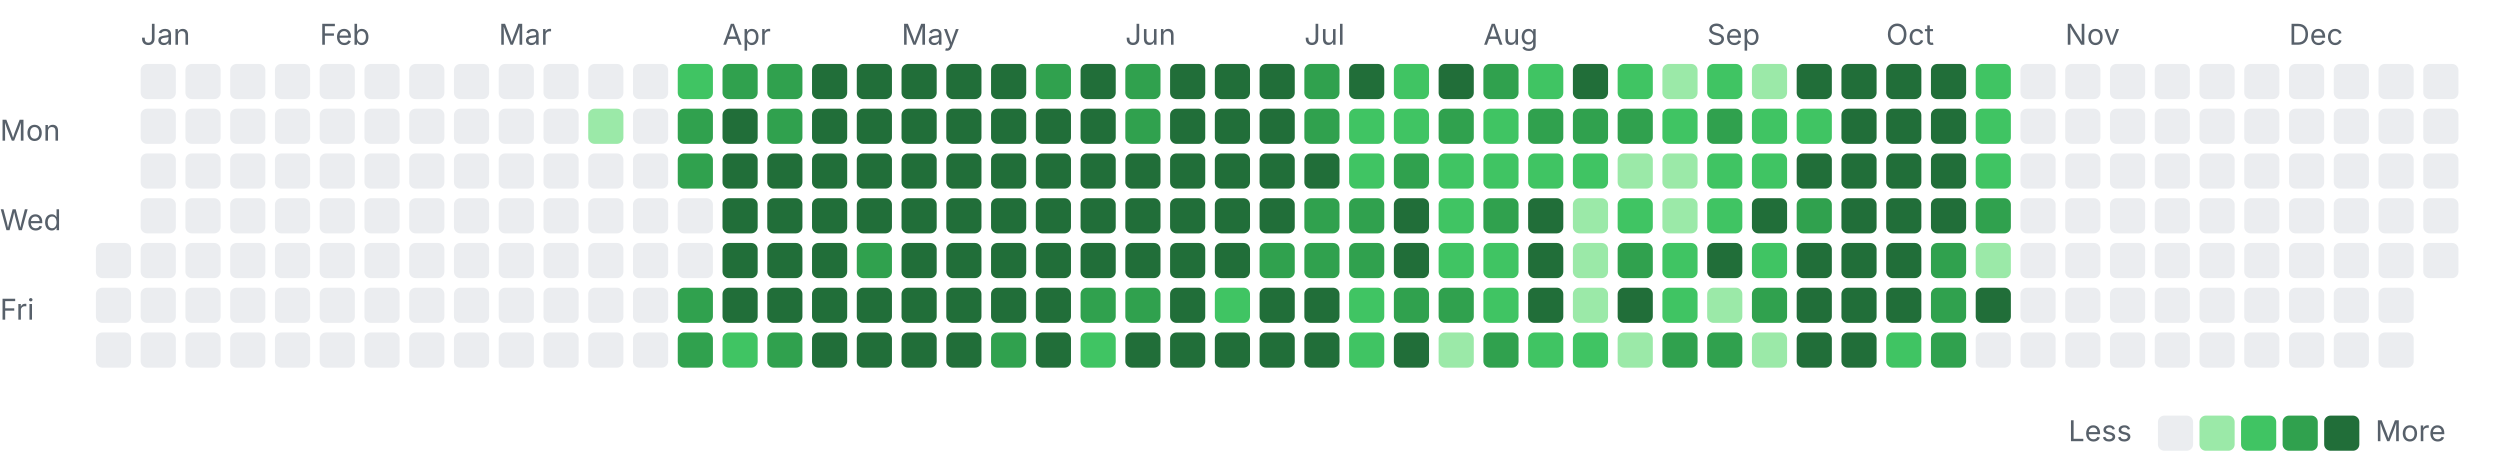
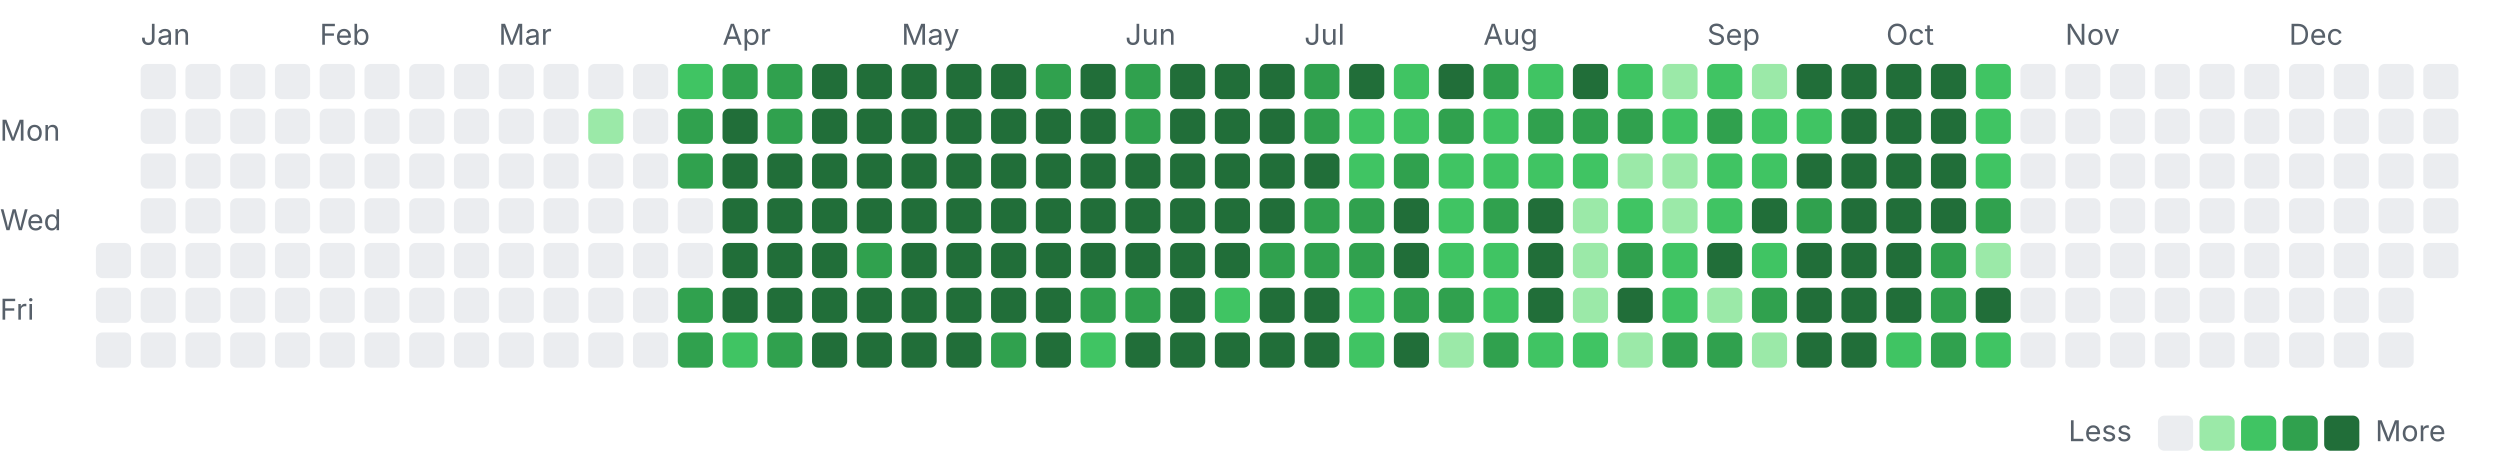
<svg xmlns="http://www.w3.org/2000/svg" width="782" height="142" viewBox="0 0 782 142">
  <style>.l0{fill:#ebedf0}.l1{fill:#9be9a8}.l2{fill:#40c463}.l3{fill:#30a14e}.l4{fill:#216e39} .lbl{fill:#57606a;font:9px -apple-system,Segoe UI,sans-serif}@media(prefers-color-scheme:dark){.l0{fill:#161b22}.l1{fill:#0e4429}.l2{fill:#006d32}.l3{fill:#26a641}.l4{fill:#39d353} .lbl{fill:#8b949e}}</style>
  <text class="lbl" x="44" y="14">Jan</text>
  <text class="lbl" x="100" y="14">Feb</text>
  <text class="lbl" x="156" y="14">Mar</text>
  <text class="lbl" x="226" y="14">Apr</text>
  <text class="lbl" x="282" y="14">May</text>
  <text class="lbl" x="352" y="14">Jun</text>
  <text class="lbl" x="408" y="14">Jul</text>
  <text class="lbl" x="464" y="14">Aug</text>
  <text class="lbl" x="534" y="14">Sep</text>
  <text class="lbl" x="590" y="14">Oct</text>
  <text class="lbl" x="646" y="14">Nov</text>
  <text class="lbl" x="716" y="14">Dec</text>
  <text class="lbl" x="0" y="44">Mon</text>
  <text class="lbl" x="0" y="72">Wed</text>
  <text class="lbl" x="0" y="100">Fri</text>
  <rect class="l0" x="30" y="76" width="11" height="11" rx="2" />
  <rect class="l0" x="30" y="90" width="11" height="11" rx="2" />
  <rect class="l0" x="30" y="104" width="11" height="11" rx="2" />
  <rect class="l0" x="44" y="20" width="11" height="11" rx="2" />
  <rect class="l0" x="44" y="34" width="11" height="11" rx="2" />
  <rect class="l0" x="44" y="48" width="11" height="11" rx="2" />
  <rect class="l0" x="44" y="62" width="11" height="11" rx="2" />
  <rect class="l0" x="44" y="76" width="11" height="11" rx="2" />
  <rect class="l0" x="44" y="90" width="11" height="11" rx="2" />
  <rect class="l0" x="44" y="104" width="11" height="11" rx="2" />
  <rect class="l0" x="58" y="20" width="11" height="11" rx="2" />
  <rect class="l0" x="58" y="34" width="11" height="11" rx="2" />
  <rect class="l0" x="58" y="48" width="11" height="11" rx="2" />
  <rect class="l0" x="58" y="62" width="11" height="11" rx="2" />
  <rect class="l0" x="58" y="76" width="11" height="11" rx="2" />
  <rect class="l0" x="58" y="90" width="11" height="11" rx="2" />
  <rect class="l0" x="58" y="104" width="11" height="11" rx="2" />
  <rect class="l0" x="72" y="20" width="11" height="11" rx="2" />
  <rect class="l0" x="72" y="34" width="11" height="11" rx="2" />
  <rect class="l0" x="72" y="48" width="11" height="11" rx="2" />
  <rect class="l0" x="72" y="62" width="11" height="11" rx="2" />
  <rect class="l0" x="72" y="76" width="11" height="11" rx="2" />
  <rect class="l0" x="72" y="90" width="11" height="11" rx="2" />
  <rect class="l0" x="72" y="104" width="11" height="11" rx="2" />
  <rect class="l0" x="86" y="20" width="11" height="11" rx="2" />
  <rect class="l0" x="86" y="34" width="11" height="11" rx="2" />
  <rect class="l0" x="86" y="48" width="11" height="11" rx="2" />
  <rect class="l0" x="86" y="62" width="11" height="11" rx="2" />
  <rect class="l0" x="86" y="76" width="11" height="11" rx="2" />
  <rect class="l0" x="86" y="90" width="11" height="11" rx="2" />
  <rect class="l0" x="86" y="104" width="11" height="11" rx="2" />
  <rect class="l0" x="100" y="20" width="11" height="11" rx="2" />
  <rect class="l0" x="100" y="34" width="11" height="11" rx="2" />
  <rect class="l0" x="100" y="48" width="11" height="11" rx="2" />
  <rect class="l0" x="100" y="62" width="11" height="11" rx="2" />
  <rect class="l0" x="100" y="76" width="11" height="11" rx="2" />
  <rect class="l0" x="100" y="90" width="11" height="11" rx="2" />
  <rect class="l0" x="100" y="104" width="11" height="11" rx="2" />
  <rect class="l0" x="114" y="20" width="11" height="11" rx="2" />
  <rect class="l0" x="114" y="34" width="11" height="11" rx="2" />
  <rect class="l0" x="114" y="48" width="11" height="11" rx="2" />
  <rect class="l0" x="114" y="62" width="11" height="11" rx="2" />
  <rect class="l0" x="114" y="76" width="11" height="11" rx="2" />
  <rect class="l0" x="114" y="90" width="11" height="11" rx="2" />
  <rect class="l0" x="114" y="104" width="11" height="11" rx="2" />
  <rect class="l0" x="128" y="20" width="11" height="11" rx="2" />
  <rect class="l0" x="128" y="34" width="11" height="11" rx="2" />
  <rect class="l0" x="128" y="48" width="11" height="11" rx="2" />
  <rect class="l0" x="128" y="62" width="11" height="11" rx="2" />
  <rect class="l0" x="128" y="76" width="11" height="11" rx="2" />
  <rect class="l0" x="128" y="90" width="11" height="11" rx="2" />
  <rect class="l0" x="128" y="104" width="11" height="11" rx="2" />
  <rect class="l0" x="142" y="20" width="11" height="11" rx="2" />
  <rect class="l0" x="142" y="34" width="11" height="11" rx="2" />
  <rect class="l0" x="142" y="48" width="11" height="11" rx="2" />
  <rect class="l0" x="142" y="62" width="11" height="11" rx="2" />
  <rect class="l0" x="142" y="76" width="11" height="11" rx="2" />
  <rect class="l0" x="142" y="90" width="11" height="11" rx="2" />
  <rect class="l0" x="142" y="104" width="11" height="11" rx="2" />
  <rect class="l0" x="156" y="20" width="11" height="11" rx="2" />
  <rect class="l0" x="156" y="34" width="11" height="11" rx="2" />
  <rect class="l0" x="156" y="48" width="11" height="11" rx="2" />
  <rect class="l0" x="156" y="62" width="11" height="11" rx="2" />
  <rect class="l0" x="156" y="76" width="11" height="11" rx="2" />
  <rect class="l0" x="156" y="90" width="11" height="11" rx="2" />
  <rect class="l0" x="156" y="104" width="11" height="11" rx="2" />
  <rect class="l0" x="170" y="20" width="11" height="11" rx="2" />
  <rect class="l0" x="170" y="34" width="11" height="11" rx="2" />
  <rect class="l0" x="170" y="48" width="11" height="11" rx="2" />
  <rect class="l0" x="170" y="62" width="11" height="11" rx="2" />
  <rect class="l0" x="170" y="76" width="11" height="11" rx="2" />
  <rect class="l0" x="170" y="90" width="11" height="11" rx="2" />
  <rect class="l0" x="170" y="104" width="11" height="11" rx="2" />
  <rect class="l0" x="184" y="20" width="11" height="11" rx="2" />
  <rect class="l1" x="184" y="34" width="11" height="11" rx="2" />
  <rect class="l0" x="184" y="48" width="11" height="11" rx="2" />
  <rect class="l0" x="184" y="62" width="11" height="11" rx="2" />
  <rect class="l0" x="184" y="76" width="11" height="11" rx="2" />
  <rect class="l0" x="184" y="90" width="11" height="11" rx="2" />
  <rect class="l0" x="184" y="104" width="11" height="11" rx="2" />
  <rect class="l0" x="198" y="20" width="11" height="11" rx="2" />
  <rect class="l0" x="198" y="34" width="11" height="11" rx="2" />
  <rect class="l0" x="198" y="48" width="11" height="11" rx="2" />
  <rect class="l0" x="198" y="62" width="11" height="11" rx="2" />
  <rect class="l0" x="198" y="76" width="11" height="11" rx="2" />
  <rect class="l0" x="198" y="90" width="11" height="11" rx="2" />
  <rect class="l0" x="198" y="104" width="11" height="11" rx="2" />
  <rect class="l2" x="212" y="20" width="11" height="11" rx="2" />
  <rect class="l3" x="212" y="34" width="11" height="11" rx="2" />
  <rect class="l3" x="212" y="48" width="11" height="11" rx="2" />
  <rect class="l0" x="212" y="62" width="11" height="11" rx="2" />
  <rect class="l0" x="212" y="76" width="11" height="11" rx="2" />
  <rect class="l3" x="212" y="90" width="11" height="11" rx="2" />
  <rect class="l3" x="212" y="104" width="11" height="11" rx="2" />
  <rect class="l3" x="226" y="20" width="11" height="11" rx="2" />
  <rect class="l4" x="226" y="34" width="11" height="11" rx="2" />
  <rect class="l4" x="226" y="48" width="11" height="11" rx="2" />
  <rect class="l4" x="226" y="62" width="11" height="11" rx="2" />
  <rect class="l4" x="226" y="76" width="11" height="11" rx="2" />
  <rect class="l4" x="226" y="90" width="11" height="11" rx="2" />
  <rect class="l2" x="226" y="104" width="11" height="11" rx="2" />
  <rect class="l3" x="240" y="20" width="11" height="11" rx="2" />
  <rect class="l3" x="240" y="34" width="11" height="11" rx="2" />
  <rect class="l4" x="240" y="48" width="11" height="11" rx="2" />
  <rect class="l4" x="240" y="62" width="11" height="11" rx="2" />
  <rect class="l4" x="240" y="76" width="11" height="11" rx="2" />
  <rect class="l4" x="240" y="90" width="11" height="11" rx="2" />
  <rect class="l3" x="240" y="104" width="11" height="11" rx="2" />
  <rect class="l4" x="254" y="20" width="11" height="11" rx="2" />
  <rect class="l4" x="254" y="34" width="11" height="11" rx="2" />
  <rect class="l4" x="254" y="48" width="11" height="11" rx="2" />
  <rect class="l4" x="254" y="62" width="11" height="11" rx="2" />
  <rect class="l4" x="254" y="76" width="11" height="11" rx="2" />
  <rect class="l4" x="254" y="90" width="11" height="11" rx="2" />
  <rect class="l4" x="254" y="104" width="11" height="11" rx="2" />
  <rect class="l4" x="268" y="20" width="11" height="11" rx="2" />
  <rect class="l4" x="268" y="34" width="11" height="11" rx="2" />
  <rect class="l4" x="268" y="48" width="11" height="11" rx="2" />
  <rect class="l4" x="268" y="62" width="11" height="11" rx="2" />
  <rect class="l3" x="268" y="76" width="11" height="11" rx="2" />
  <rect class="l4" x="268" y="90" width="11" height="11" rx="2" />
  <rect class="l4" x="268" y="104" width="11" height="11" rx="2" />
  <rect class="l4" x="282" y="20" width="11" height="11" rx="2" />
  <rect class="l4" x="282" y="34" width="11" height="11" rx="2" />
  <rect class="l4" x="282" y="48" width="11" height="11" rx="2" />
  <rect class="l4" x="282" y="62" width="11" height="11" rx="2" />
  <rect class="l4" x="282" y="76" width="11" height="11" rx="2" />
  <rect class="l4" x="282" y="90" width="11" height="11" rx="2" />
  <rect class="l4" x="282" y="104" width="11" height="11" rx="2" />
  <rect class="l4" x="296" y="20" width="11" height="11" rx="2" />
  <rect class="l4" x="296" y="34" width="11" height="11" rx="2" />
  <rect class="l4" x="296" y="48" width="11" height="11" rx="2" />
  <rect class="l4" x="296" y="62" width="11" height="11" rx="2" />
  <rect class="l4" x="296" y="76" width="11" height="11" rx="2" />
  <rect class="l4" x="296" y="90" width="11" height="11" rx="2" />
  <rect class="l4" x="296" y="104" width="11" height="11" rx="2" />
  <rect class="l4" x="310" y="20" width="11" height="11" rx="2" />
  <rect class="l4" x="310" y="34" width="11" height="11" rx="2" />
  <rect class="l4" x="310" y="48" width="11" height="11" rx="2" />
  <rect class="l4" x="310" y="62" width="11" height="11" rx="2" />
  <rect class="l4" x="310" y="76" width="11" height="11" rx="2" />
  <rect class="l4" x="310" y="90" width="11" height="11" rx="2" />
  <rect class="l3" x="310" y="104" width="11" height="11" rx="2" />
  <rect class="l3" x="324" y="20" width="11" height="11" rx="2" />
  <rect class="l4" x="324" y="34" width="11" height="11" rx="2" />
  <rect class="l4" x="324" y="48" width="11" height="11" rx="2" />
  <rect class="l4" x="324" y="62" width="11" height="11" rx="2" />
  <rect class="l4" x="324" y="76" width="11" height="11" rx="2" />
  <rect class="l4" x="324" y="90" width="11" height="11" rx="2" />
  <rect class="l4" x="324" y="104" width="11" height="11" rx="2" />
  <rect class="l4" x="338" y="20" width="11" height="11" rx="2" />
  <rect class="l4" x="338" y="34" width="11" height="11" rx="2" />
  <rect class="l4" x="338" y="48" width="11" height="11" rx="2" />
  <rect class="l4" x="338" y="62" width="11" height="11" rx="2" />
  <rect class="l4" x="338" y="76" width="11" height="11" rx="2" />
  <rect class="l3" x="338" y="90" width="11" height="11" rx="2" />
  <rect class="l2" x="338" y="104" width="11" height="11" rx="2" />
  <rect class="l3" x="352" y="20" width="11" height="11" rx="2" />
  <rect class="l3" x="352" y="34" width="11" height="11" rx="2" />
  <rect class="l4" x="352" y="48" width="11" height="11" rx="2" />
  <rect class="l4" x="352" y="62" width="11" height="11" rx="2" />
  <rect class="l4" x="352" y="76" width="11" height="11" rx="2" />
  <rect class="l3" x="352" y="90" width="11" height="11" rx="2" />
  <rect class="l4" x="352" y="104" width="11" height="11" rx="2" />
  <rect class="l4" x="366" y="20" width="11" height="11" rx="2" />
  <rect class="l4" x="366" y="34" width="11" height="11" rx="2" />
  <rect class="l4" x="366" y="48" width="11" height="11" rx="2" />
  <rect class="l4" x="366" y="62" width="11" height="11" rx="2" />
  <rect class="l4" x="366" y="76" width="11" height="11" rx="2" />
  <rect class="l4" x="366" y="90" width="11" height="11" rx="2" />
  <rect class="l4" x="366" y="104" width="11" height="11" rx="2" />
  <rect class="l4" x="380" y="20" width="11" height="11" rx="2" />
  <rect class="l4" x="380" y="34" width="11" height="11" rx="2" />
  <rect class="l4" x="380" y="48" width="11" height="11" rx="2" />
  <rect class="l4" x="380" y="62" width="11" height="11" rx="2" />
  <rect class="l4" x="380" y="76" width="11" height="11" rx="2" />
  <rect class="l2" x="380" y="90" width="11" height="11" rx="2" />
  <rect class="l4" x="380" y="104" width="11" height="11" rx="2" />
  <rect class="l4" x="394" y="20" width="11" height="11" rx="2" />
  <rect class="l4" x="394" y="34" width="11" height="11" rx="2" />
  <rect class="l4" x="394" y="48" width="11" height="11" rx="2" />
  <rect class="l4" x="394" y="62" width="11" height="11" rx="2" />
  <rect class="l3" x="394" y="76" width="11" height="11" rx="2" />
  <rect class="l4" x="394" y="90" width="11" height="11" rx="2" />
  <rect class="l4" x="394" y="104" width="11" height="11" rx="2" />
  <rect class="l3" x="408" y="20" width="11" height="11" rx="2" />
  <rect class="l3" x="408" y="34" width="11" height="11" rx="2" />
  <rect class="l4" x="408" y="48" width="11" height="11" rx="2" />
  <rect class="l3" x="408" y="62" width="11" height="11" rx="2" />
  <rect class="l3" x="408" y="76" width="11" height="11" rx="2" />
  <rect class="l4" x="408" y="90" width="11" height="11" rx="2" />
  <rect class="l4" x="408" y="104" width="11" height="11" rx="2" />
  <rect class="l4" x="422" y="20" width="11" height="11" rx="2" />
  <rect class="l2" x="422" y="34" width="11" height="11" rx="2" />
  <rect class="l2" x="422" y="48" width="11" height="11" rx="2" />
  <rect class="l3" x="422" y="62" width="11" height="11" rx="2" />
  <rect class="l3" x="422" y="76" width="11" height="11" rx="2" />
  <rect class="l2" x="422" y="90" width="11" height="11" rx="2" />
  <rect class="l2" x="422" y="104" width="11" height="11" rx="2" />
  <rect class="l2" x="436" y="20" width="11" height="11" rx="2" />
  <rect class="l2" x="436" y="34" width="11" height="11" rx="2" />
  <rect class="l3" x="436" y="48" width="11" height="11" rx="2" />
  <rect class="l4" x="436" y="62" width="11" height="11" rx="2" />
  <rect class="l4" x="436" y="76" width="11" height="11" rx="2" />
  <rect class="l3" x="436" y="90" width="11" height="11" rx="2" />
  <rect class="l4" x="436" y="104" width="11" height="11" rx="2" />
  <rect class="l4" x="450" y="20" width="11" height="11" rx="2" />
  <rect class="l3" x="450" y="34" width="11" height="11" rx="2" />
  <rect class="l2" x="450" y="48" width="11" height="11" rx="2" />
  <rect class="l2" x="450" y="62" width="11" height="11" rx="2" />
  <rect class="l2" x="450" y="76" width="11" height="11" rx="2" />
  <rect class="l3" x="450" y="90" width="11" height="11" rx="2" />
  <rect class="l1" x="450" y="104" width="11" height="11" rx="2" />
  <rect class="l3" x="464" y="20" width="11" height="11" rx="2" />
  <rect class="l2" x="464" y="34" width="11" height="11" rx="2" />
  <rect class="l2" x="464" y="48" width="11" height="11" rx="2" />
  <rect class="l3" x="464" y="62" width="11" height="11" rx="2" />
  <rect class="l2" x="464" y="76" width="11" height="11" rx="2" />
  <rect class="l2" x="464" y="90" width="11" height="11" rx="2" />
  <rect class="l3" x="464" y="104" width="11" height="11" rx="2" />
  <rect class="l2" x="478" y="20" width="11" height="11" rx="2" />
  <rect class="l3" x="478" y="34" width="11" height="11" rx="2" />
  <rect class="l2" x="478" y="48" width="11" height="11" rx="2" />
  <rect class="l4" x="478" y="62" width="11" height="11" rx="2" />
  <rect class="l4" x="478" y="76" width="11" height="11" rx="2" />
  <rect class="l4" x="478" y="90" width="11" height="11" rx="2" />
  <rect class="l2" x="478" y="104" width="11" height="11" rx="2" />
  <rect class="l4" x="492" y="20" width="11" height="11" rx="2" />
  <rect class="l3" x="492" y="34" width="11" height="11" rx="2" />
  <rect class="l2" x="492" y="48" width="11" height="11" rx="2" />
  <rect class="l1" x="492" y="62" width="11" height="11" rx="2" />
  <rect class="l1" x="492" y="76" width="11" height="11" rx="2" />
  <rect class="l1" x="492" y="90" width="11" height="11" rx="2" />
  <rect class="l2" x="492" y="104" width="11" height="11" rx="2" />
  <rect class="l2" x="506" y="20" width="11" height="11" rx="2" />
  <rect class="l3" x="506" y="34" width="11" height="11" rx="2" />
  <rect class="l1" x="506" y="48" width="11" height="11" rx="2" />
  <rect class="l2" x="506" y="62" width="11" height="11" rx="2" />
  <rect class="l3" x="506" y="76" width="11" height="11" rx="2" />
  <rect class="l4" x="506" y="90" width="11" height="11" rx="2" />
  <rect class="l1" x="506" y="104" width="11" height="11" rx="2" />
  <rect class="l1" x="520" y="20" width="11" height="11" rx="2" />
  <rect class="l2" x="520" y="34" width="11" height="11" rx="2" />
  <rect class="l1" x="520" y="48" width="11" height="11" rx="2" />
  <rect class="l1" x="520" y="62" width="11" height="11" rx="2" />
  <rect class="l2" x="520" y="76" width="11" height="11" rx="2" />
  <rect class="l2" x="520" y="90" width="11" height="11" rx="2" />
  <rect class="l3" x="520" y="104" width="11" height="11" rx="2" />
  <rect class="l2" x="534" y="20" width="11" height="11" rx="2" />
  <rect class="l3" x="534" y="34" width="11" height="11" rx="2" />
  <rect class="l2" x="534" y="48" width="11" height="11" rx="2" />
  <rect class="l2" x="534" y="62" width="11" height="11" rx="2" />
  <rect class="l4" x="534" y="76" width="11" height="11" rx="2" />
  <rect class="l1" x="534" y="90" width="11" height="11" rx="2" />
  <rect class="l3" x="534" y="104" width="11" height="11" rx="2" />
  <rect class="l1" x="548" y="20" width="11" height="11" rx="2" />
  <rect class="l2" x="548" y="34" width="11" height="11" rx="2" />
  <rect class="l2" x="548" y="48" width="11" height="11" rx="2" />
  <rect class="l4" x="548" y="62" width="11" height="11" rx="2" />
  <rect class="l2" x="548" y="76" width="11" height="11" rx="2" />
  <rect class="l3" x="548" y="90" width="11" height="11" rx="2" />
  <rect class="l1" x="548" y="104" width="11" height="11" rx="2" />
  <rect class="l4" x="562" y="20" width="11" height="11" rx="2" />
  <rect class="l2" x="562" y="34" width="11" height="11" rx="2" />
  <rect class="l4" x="562" y="48" width="11" height="11" rx="2" />
  <rect class="l3" x="562" y="62" width="11" height="11" rx="2" />
  <rect class="l4" x="562" y="76" width="11" height="11" rx="2" />
  <rect class="l4" x="562" y="90" width="11" height="11" rx="2" />
  <rect class="l4" x="562" y="104" width="11" height="11" rx="2" />
  <rect class="l4" x="576" y="20" width="11" height="11" rx="2" />
  <rect class="l4" x="576" y="34" width="11" height="11" rx="2" />
  <rect class="l4" x="576" y="48" width="11" height="11" rx="2" />
  <rect class="l4" x="576" y="62" width="11" height="11" rx="2" />
  <rect class="l4" x="576" y="76" width="11" height="11" rx="2" />
  <rect class="l4" x="576" y="90" width="11" height="11" rx="2" />
  <rect class="l4" x="576" y="104" width="11" height="11" rx="2" />
  <rect class="l4" x="590" y="20" width="11" height="11" rx="2" />
  <rect class="l4" x="590" y="34" width="11" height="11" rx="2" />
  <rect class="l4" x="590" y="48" width="11" height="11" rx="2" />
  <rect class="l4" x="590" y="62" width="11" height="11" rx="2" />
  <rect class="l4" x="590" y="76" width="11" height="11" rx="2" />
  <rect class="l4" x="590" y="90" width="11" height="11" rx="2" />
  <rect class="l2" x="590" y="104" width="11" height="11" rx="2" />
  <rect class="l4" x="604" y="20" width="11" height="11" rx="2" />
  <rect class="l4" x="604" y="34" width="11" height="11" rx="2" />
  <rect class="l4" x="604" y="48" width="11" height="11" rx="2" />
  <rect class="l4" x="604" y="62" width="11" height="11" rx="2" />
  <rect class="l3" x="604" y="76" width="11" height="11" rx="2" />
  <rect class="l3" x="604" y="90" width="11" height="11" rx="2" />
  <rect class="l3" x="604" y="104" width="11" height="11" rx="2" />
  <rect class="l2" x="618" y="20" width="11" height="11" rx="2" />
  <rect class="l2" x="618" y="34" width="11" height="11" rx="2" />
  <rect class="l2" x="618" y="48" width="11" height="11" rx="2" />
  <rect class="l3" x="618" y="62" width="11" height="11" rx="2" />
  <rect class="l1" x="618" y="76" width="11" height="11" rx="2" />
  <rect class="l4" x="618" y="90" width="11" height="11" rx="2" />
-   <rect class="l0" x="618" y="104" width="11" height="11" rx="2" />
+   <rect class="l2" x="618" y="104" width="11" height="11" rx="2" />
  <rect class="l0" x="632" y="20" width="11" height="11" rx="2" />
  <rect class="l0" x="632" y="34" width="11" height="11" rx="2" />
  <rect class="l0" x="632" y="48" width="11" height="11" rx="2" />
  <rect class="l0" x="632" y="62" width="11" height="11" rx="2" />
  <rect class="l0" x="632" y="76" width="11" height="11" rx="2" />
  <rect class="l0" x="632" y="90" width="11" height="11" rx="2" />
  <rect class="l0" x="632" y="104" width="11" height="11" rx="2" />
  <rect class="l0" x="646" y="20" width="11" height="11" rx="2" />
  <rect class="l0" x="646" y="34" width="11" height="11" rx="2" />
  <rect class="l0" x="646" y="48" width="11" height="11" rx="2" />
  <rect class="l0" x="646" y="62" width="11" height="11" rx="2" />
  <rect class="l0" x="646" y="76" width="11" height="11" rx="2" />
  <rect class="l0" x="646" y="90" width="11" height="11" rx="2" />
  <rect class="l0" x="646" y="104" width="11" height="11" rx="2" />
  <rect class="l0" x="660" y="20" width="11" height="11" rx="2" />
  <rect class="l0" x="660" y="34" width="11" height="11" rx="2" />
  <rect class="l0" x="660" y="48" width="11" height="11" rx="2" />
  <rect class="l0" x="660" y="62" width="11" height="11" rx="2" />
  <rect class="l0" x="660" y="76" width="11" height="11" rx="2" />
  <rect class="l0" x="660" y="90" width="11" height="11" rx="2" />
  <rect class="l0" x="660" y="104" width="11" height="11" rx="2" />
  <rect class="l0" x="674" y="20" width="11" height="11" rx="2" />
  <rect class="l0" x="674" y="34" width="11" height="11" rx="2" />
  <rect class="l0" x="674" y="48" width="11" height="11" rx="2" />
  <rect class="l0" x="674" y="62" width="11" height="11" rx="2" />
  <rect class="l0" x="674" y="76" width="11" height="11" rx="2" />
  <rect class="l0" x="674" y="90" width="11" height="11" rx="2" />
  <rect class="l0" x="674" y="104" width="11" height="11" rx="2" />
  <rect class="l0" x="688" y="20" width="11" height="11" rx="2" />
  <rect class="l0" x="688" y="34" width="11" height="11" rx="2" />
  <rect class="l0" x="688" y="48" width="11" height="11" rx="2" />
  <rect class="l0" x="688" y="62" width="11" height="11" rx="2" />
  <rect class="l0" x="688" y="76" width="11" height="11" rx="2" />
  <rect class="l0" x="688" y="90" width="11" height="11" rx="2" />
  <rect class="l0" x="688" y="104" width="11" height="11" rx="2" />
  <rect class="l0" x="702" y="20" width="11" height="11" rx="2" />
  <rect class="l0" x="702" y="34" width="11" height="11" rx="2" />
  <rect class="l0" x="702" y="48" width="11" height="11" rx="2" />
  <rect class="l0" x="702" y="62" width="11" height="11" rx="2" />
  <rect class="l0" x="702" y="76" width="11" height="11" rx="2" />
  <rect class="l0" x="702" y="90" width="11" height="11" rx="2" />
  <rect class="l0" x="702" y="104" width="11" height="11" rx="2" />
  <rect class="l0" x="716" y="20" width="11" height="11" rx="2" />
  <rect class="l0" x="716" y="34" width="11" height="11" rx="2" />
  <rect class="l0" x="716" y="48" width="11" height="11" rx="2" />
  <rect class="l0" x="716" y="62" width="11" height="11" rx="2" />
  <rect class="l0" x="716" y="76" width="11" height="11" rx="2" />
  <rect class="l0" x="716" y="90" width="11" height="11" rx="2" />
  <rect class="l0" x="716" y="104" width="11" height="11" rx="2" />
  <rect class="l0" x="730" y="20" width="11" height="11" rx="2" />
  <rect class="l0" x="730" y="34" width="11" height="11" rx="2" />
  <rect class="l0" x="730" y="48" width="11" height="11" rx="2" />
  <rect class="l0" x="730" y="62" width="11" height="11" rx="2" />
  <rect class="l0" x="730" y="76" width="11" height="11" rx="2" />
  <rect class="l0" x="730" y="90" width="11" height="11" rx="2" />
  <rect class="l0" x="730" y="104" width="11" height="11" rx="2" />
  <rect class="l0" x="744" y="20" width="11" height="11" rx="2" />
  <rect class="l0" x="744" y="34" width="11" height="11" rx="2" />
  <rect class="l0" x="744" y="48" width="11" height="11" rx="2" />
  <rect class="l0" x="744" y="62" width="11" height="11" rx="2" />
  <rect class="l0" x="744" y="76" width="11" height="11" rx="2" />
  <rect class="l0" x="744" y="90" width="11" height="11" rx="2" />
  <rect class="l0" x="744" y="104" width="11" height="11" rx="2" />
  <rect class="l0" x="758" y="20" width="11" height="11" rx="2" />
  <rect class="l0" x="758" y="34" width="11" height="11" rx="2" />
  <rect class="l0" x="758" y="48" width="11" height="11" rx="2" />
  <rect class="l0" x="758" y="62" width="11" height="11" rx="2" />
  <rect class="l0" x="758" y="76" width="11" height="11" rx="2" />
  <text class="lbl" x="647" y="138">Less</text>
  <rect class="l0" x="675" y="130" width="11" height="11" rx="2" />
  <rect class="l1" x="688" y="130" width="11" height="11" rx="2" />
  <rect class="l2" x="701" y="130" width="11" height="11" rx="2" />
  <rect class="l3" x="714" y="130" width="11" height="11" rx="2" />
  <rect class="l4" x="727" y="130" width="11" height="11" rx="2" />
  <text class="lbl" x="743" y="138">More</text>
</svg>
